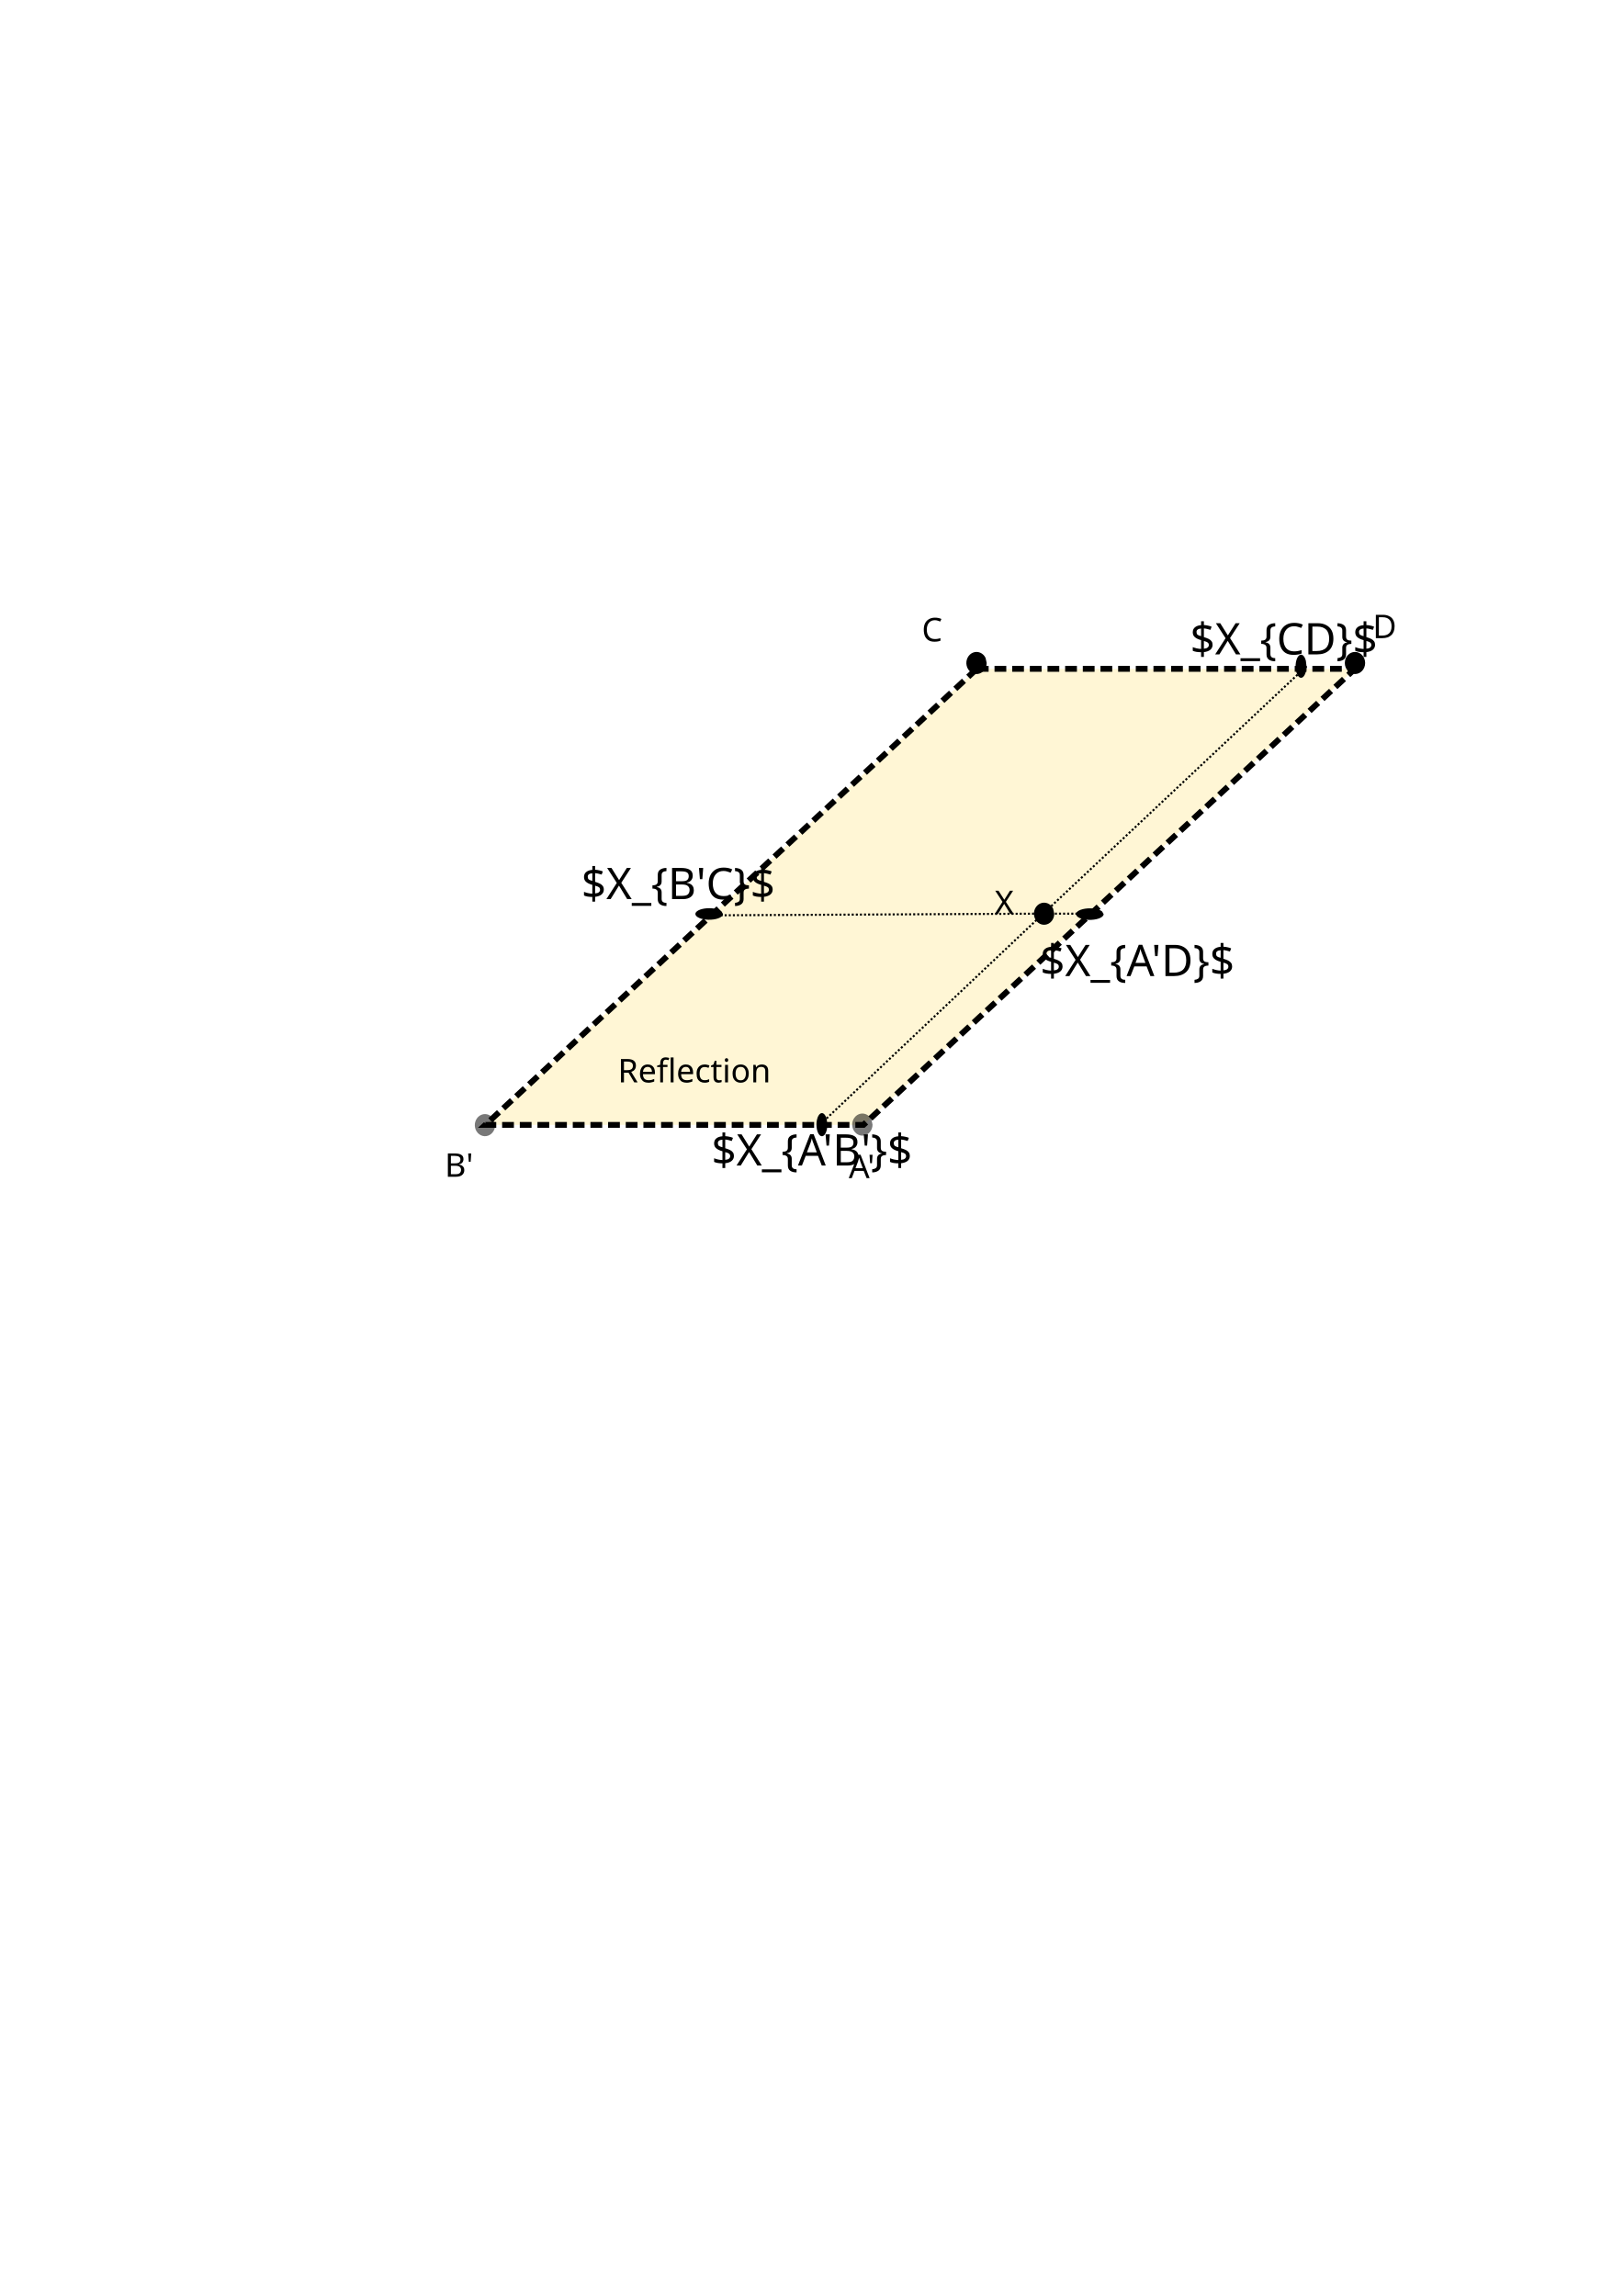
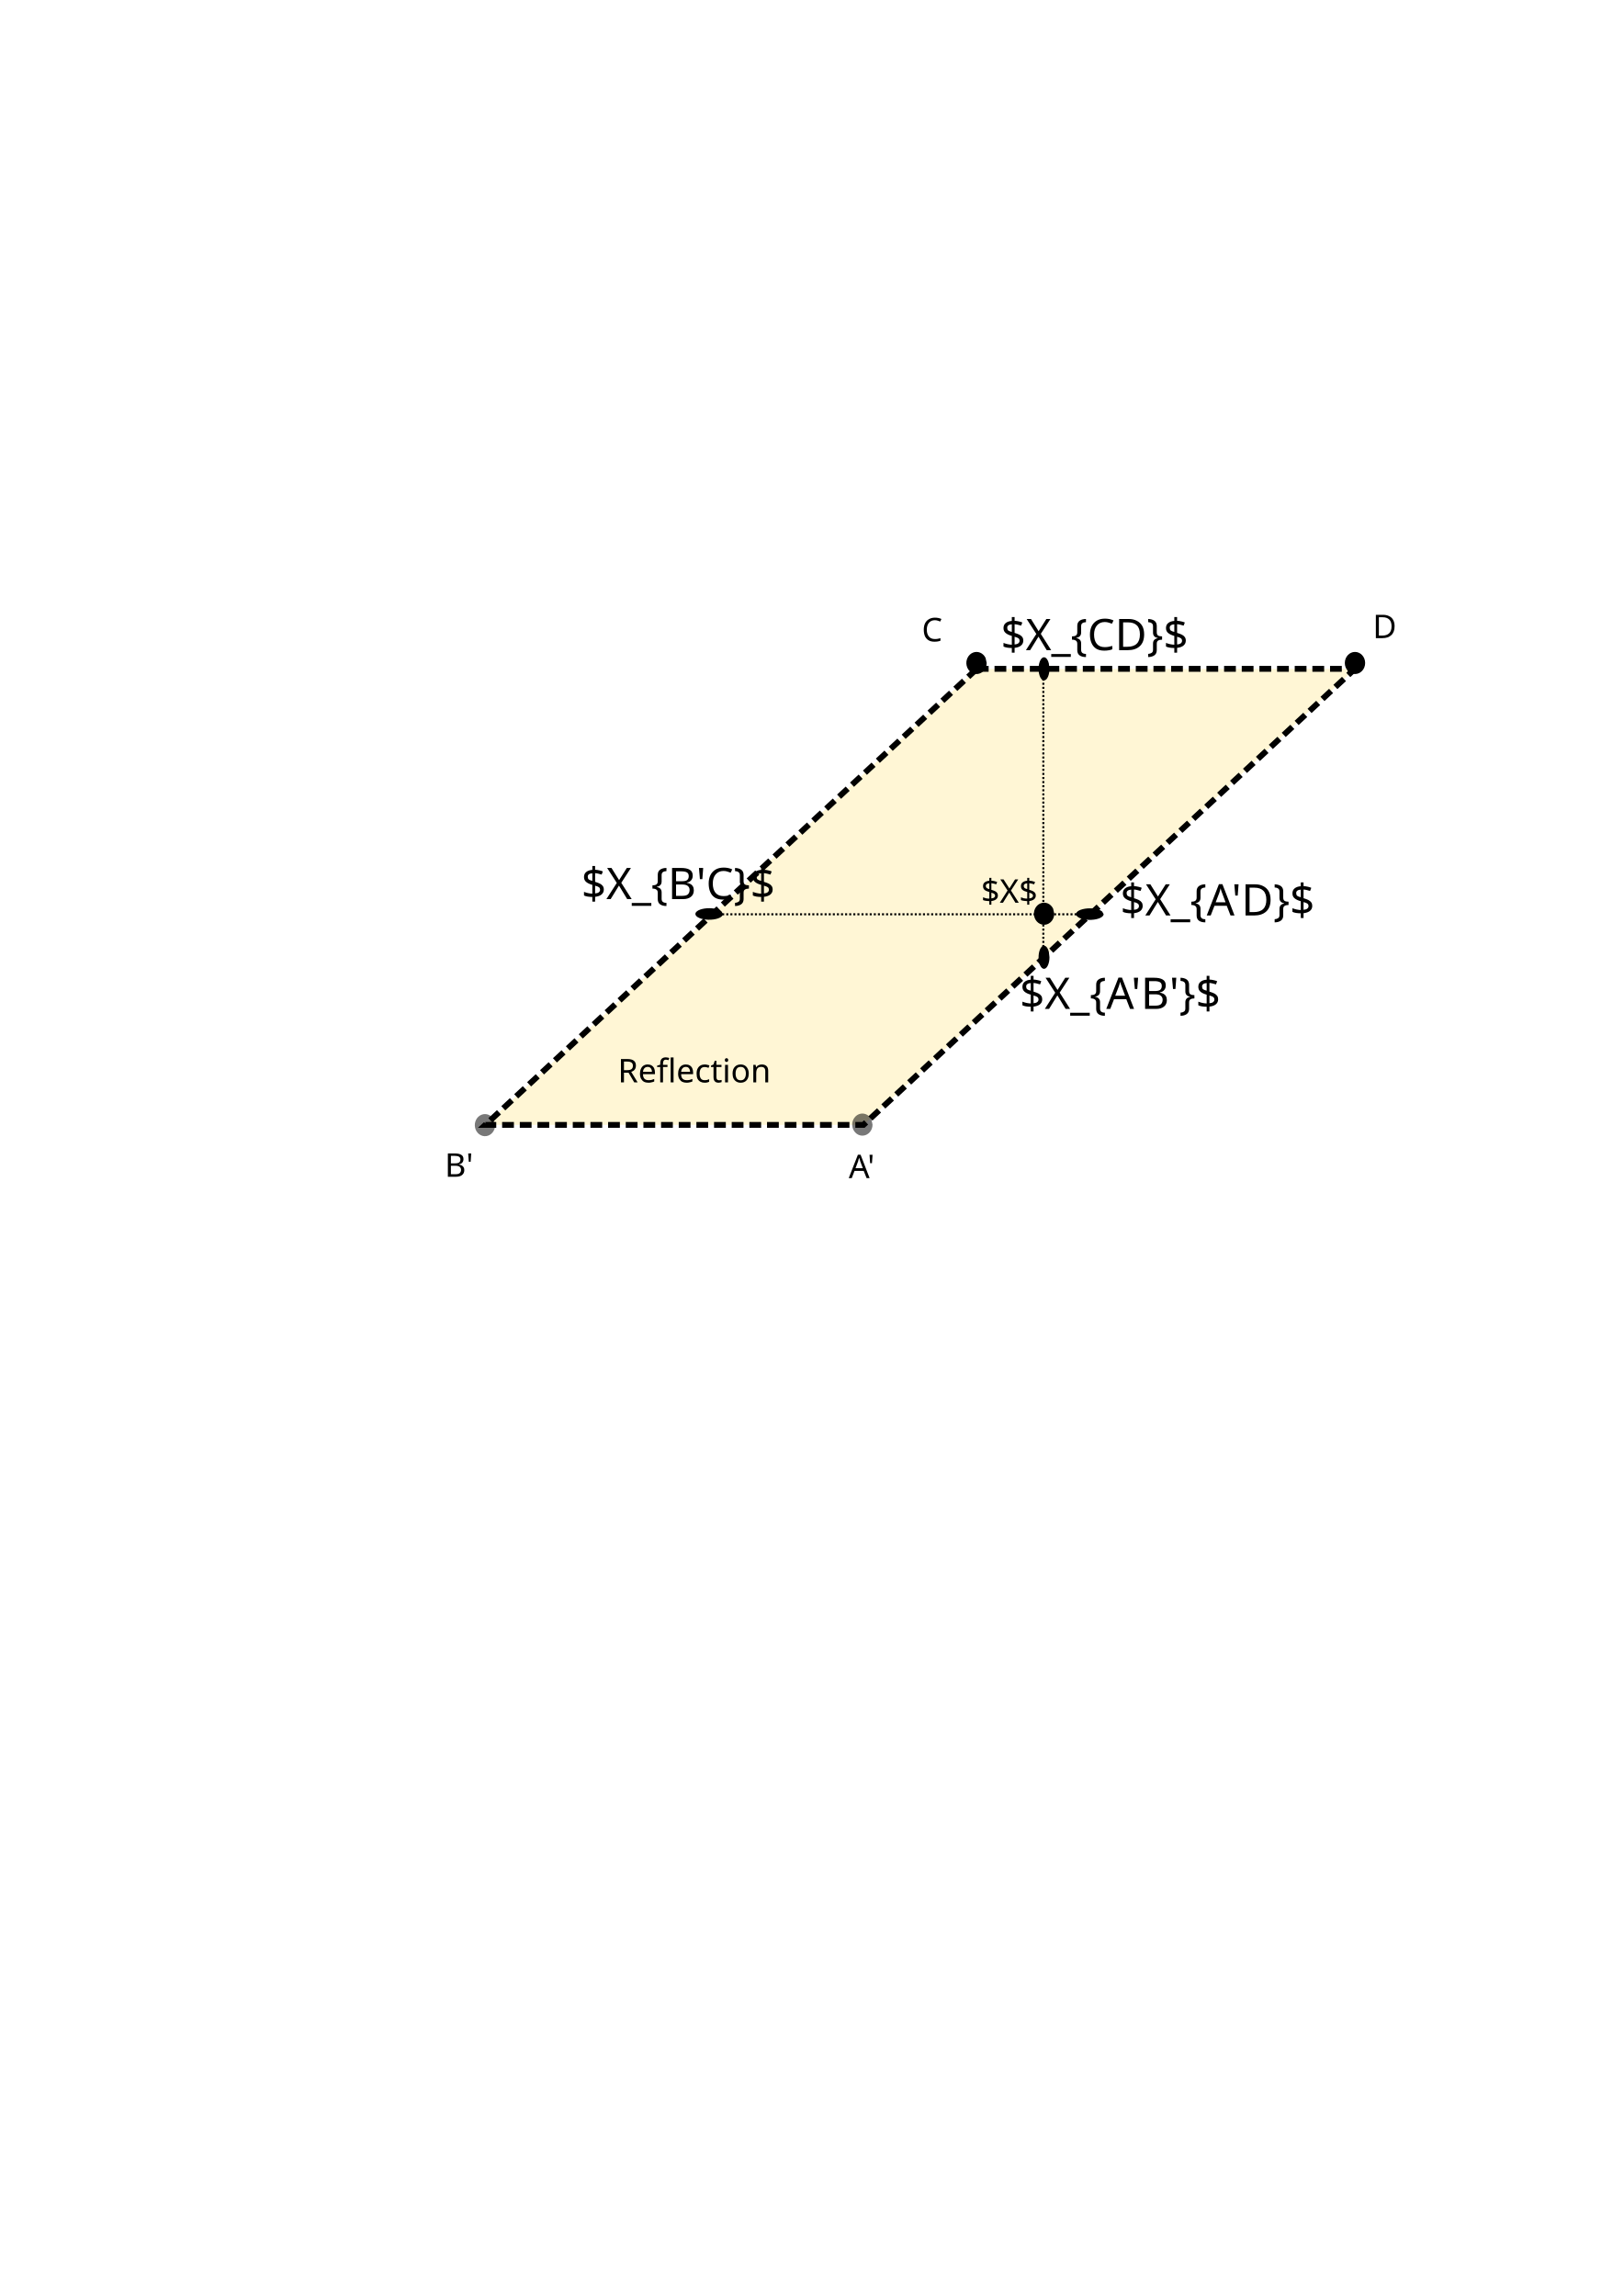
<svg xmlns="http://www.w3.org/2000/svg" width="210mm" height="297mm" viewBox="0 0 210 297" version="1.1" id="svg1275">
  <defs id="defs1272">
    <marker style="overflow:visible" id="marker1796" refX="0" refY="0" orient="auto">
      <path transform="matrix(0.8,0,0,0.8,10,0)" style="fill:context-stroke;fill-rule:evenodd;stroke:context-stroke;stroke-width:1pt" d="M 0,0 5,-5 -12.5,0 5,5 Z" id="path1794" />
    </marker>
    <marker style="overflow:visible" id="marker1501" refX="0" refY="0" orient="auto">
      <path transform="matrix(-0.8,0,0,-0.8,-10,0)" style="fill:context-stroke;fill-rule:evenodd;stroke:context-stroke;stroke-width:1pt" d="M 0,0 5,-5 -12.5,0 5,5 Z" id="path1499" />
    </marker>
    <marker style="overflow:visible" id="Arrow1Lend" refX="0" refY="0" orient="auto">
      <path transform="matrix(-0.8,0,0,-0.8,-10,0)" style="fill:context-stroke;fill-rule:evenodd;stroke:context-stroke;stroke-width:1pt" d="M 0,0 5,-5 -12.5,0 5,5 Z" id="path1226" />
    </marker>
    <marker style="overflow:visible" id="Arrow1Lend-5" refX="0" refY="0" orient="auto">
      <path transform="matrix(-0.8,0,0,-0.8,-10,0)" style="fill:context-stroke;fill-rule:evenodd;stroke:context-stroke;stroke-width:1pt" d="M 0,0 5,-5 -12.5,0 5,5 Z" id="path1226-4" />
    </marker>
  </defs>
  <g id="layer1">
    <g id="g1601" transform="matrix(0.3544317,0,0,0.3527778,53.64355,20.02041)">
      <path d="M 205.109,188.496 161.225,229.415 25.77,355.719 H 163.723 L 343.066,188.496 m -137.957,0 h 137.957" style="fill:#fff6d5;fill-opacity:1;fill-rule:nonzero;stroke:#000000;stroke-width:2.148;stroke-linecap:butt;stroke-linejoin:miter;stroke-miterlimit:4;stroke-dasharray:4.296, 2.148;stroke-dashoffset:0;stroke-opacity:1" id="path1603" />
    </g>
    <text xml:space="preserve" style="font-style:normal;font-variant:normal;font-weight:normal;font-stretch:normal;font-size:4.233px;line-height:1.25;font-family:sans-serif;-inkscape-font-specification:'sans-serif, Normal';font-variant-ligatures:normal;font-variant-caps:normal;font-variant-numeric:normal;font-variant-east-asian:normal;stroke-width:0.265" x="119.209" y="82.961" id="text13719">
      <tspan id="tspan13717" x="119.209" y="82.961" style="font-style:normal;font-variant:normal;font-weight:normal;font-stretch:normal;font-size:4.233px;font-family:sans-serif;-inkscape-font-specification:'sans-serif, Normal';font-variant-ligatures:normal;font-variant-caps:normal;font-variant-numeric:normal;font-variant-east-asian:normal;stroke-width:0.265">C</tspan>
    </text>
    <text xml:space="preserve" style="font-style:normal;font-variant:normal;font-weight:normal;font-stretch:normal;font-size:4.233px;line-height:1.25;font-family:sans-serif;-inkscape-font-specification:'sans-serif, Normal';font-variant-ligatures:normal;font-variant-caps:normal;font-variant-numeric:normal;font-variant-east-asian:normal;stroke-width:0.265" x="177.541" y="82.544" id="text15967">
      <tspan id="tspan15965" x="177.541" y="82.544" style="font-style:normal;font-variant:normal;font-weight:normal;font-stretch:normal;font-size:4.233px;font-family:sans-serif;-inkscape-font-specification:'sans-serif, Normal';font-variant-ligatures:normal;font-variant-caps:normal;font-variant-numeric:normal;font-variant-east-asian:normal;stroke-width:0.265">D</tspan>
    </text>
-     <text xml:space="preserve" style="font-style:normal;font-variant:normal;font-weight:normal;font-stretch:normal;font-size:4.233px;line-height:1.25;font-family:sans-serif;-inkscape-font-specification:'sans-serif, Normal';font-variant-ligatures:normal;font-variant-caps:normal;font-variant-numeric:normal;font-variant-east-asian:normal;stroke-width:0.265" x="128.639" y="118.238" id="text23275">
-       <tspan id="tspan23273" x="128.639" y="118.238" style="font-style:normal;font-variant:normal;font-weight:normal;font-stretch:normal;font-size:4.233px;font-family:sans-serif;-inkscape-font-specification:'sans-serif, Normal';font-variant-ligatures:normal;font-variant-caps:normal;font-variant-numeric:normal;font-variant-east-asian:normal;stroke-width:0.265">X</tspan>
+     <text xml:space="preserve" style="font-style:normal;font-variant:normal;font-weight:normal;font-stretch:normal;font-size:4.233px;line-height:1.25;font-family:sans-serif;-inkscape-font-specification:'sans-serif, Normal';font-variant-ligatures:normal;font-variant-caps:normal;font-variant-numeric:normal;font-variant-east-asian:normal;stroke-width:0.265" x="126.876" y="116.776" id="text23275">
+       <tspan id="tspan23273" x="126.876" y="116.776" style="font-style:normal;font-variant:normal;font-weight:normal;font-stretch:normal;font-size:4.233px;font-family:sans-serif;-inkscape-font-specification:'sans-serif, Normal';font-variant-ligatures:normal;font-variant-caps:normal;font-variant-numeric:normal;font-variant-east-asian:normal;stroke-width:0.265">$X$</tspan>
    </text>
    <text xml:space="preserve" style="font-style:normal;font-variant:normal;font-weight:normal;font-stretch:normal;font-size:4.233px;line-height:1.25;font-family:sans-serif;-inkscape-font-specification:'sans-serif, Normal';font-variant-ligatures:normal;font-variant-caps:normal;font-variant-numeric:normal;font-variant-east-asian:normal;stroke-width:0.265" x="57.518" y="152.217" id="text28765">
      <tspan id="tspan28763" x="57.518" y="152.217" style="font-style:normal;font-variant:normal;font-weight:normal;font-stretch:normal;font-size:4.233px;font-family:sans-serif;-inkscape-font-specification:'sans-serif, Normal';font-variant-ligatures:normal;font-variant-caps:normal;font-variant-numeric:normal;font-variant-east-asian:normal;stroke-width:0.265">B'</tspan>
    </text>
    <text xml:space="preserve" style="font-style:normal;font-variant:normal;font-weight:normal;font-stretch:normal;font-size:4.233px;line-height:1.25;font-family:sans-serif;-inkscape-font-specification:'sans-serif, Normal';font-variant-ligatures:normal;font-variant-caps:normal;font-variant-numeric:normal;font-variant-east-asian:normal;stroke-width:0.265" x="109.771" y="152.401" id="text31099">
      <tspan id="tspan31097" x="109.771" y="152.401" style="font-style:normal;font-variant:normal;font-weight:normal;font-stretch:normal;font-size:4.233px;font-family:sans-serif;-inkscape-font-specification:'sans-serif, Normal';font-variant-ligatures:normal;font-variant-caps:normal;font-variant-numeric:normal;font-variant-east-asian:normal;stroke-width:0.265">A'</tspan>
    </text>
    <text xml:space="preserve" style="font-style:normal;font-variant:normal;font-weight:normal;font-stretch:normal;font-size:4.233px;line-height:1.25;font-family:sans-serif;-inkscape-font-specification:'sans-serif, Normal';font-variant-ligatures:normal;font-variant-caps:normal;font-variant-numeric:normal;font-variant-east-asian:normal;stroke-width:0.265" x="79.904" y="140.005" id="text33479">
      <tspan id="tspan33477" x="79.904" y="140.005" style="font-style:normal;font-variant:normal;font-weight:normal;font-stretch:normal;font-size:4.233px;font-family:sans-serif;-inkscape-font-specification:'sans-serif, Normal';font-variant-ligatures:normal;font-variant-caps:normal;font-variant-numeric:normal;font-variant-east-asian:normal;stroke-width:0.265">Reflection</tspan>
    </text>
    <path d="m 176.56,85.761 c 0,0.789 -0.588,1.429 -1.314,1.429 -0.726,0 -1.315,-0.64 -1.315,-1.429 0,-0.791 0.589,-1.431 1.315,-1.431 0.726,0 1.314,0.64 1.314,1.431 z" style="fill:#000000;fill-opacity:1;fill-rule:nonzero;stroke:none;stroke-width:0.359" id="path1709" />
    <path d="m 127.612,85.761 c 0,0.723 -0.499,1.334 -1.16,1.42 -0.66,0.086 -1.276,-0.38 -1.433,-1.084 -0.157,-0.703 0.196,-1.424 0.819,-1.677 0.624,-0.252 1.322,0.041 1.628,0.685" style="fill:#000000;fill-opacity:1;fill-rule:nonzero;stroke:none;stroke-width:0.359" id="path1711" />
    <path d="m 93.506,118.227 c 0,0.378 -0.677,0.696 -1.574,0.741 -0.895,0.045 -1.732,-0.198 -1.945,-0.566 -0.213,-0.367 0.266,-0.743 1.112,-0.875 0.847,-0.132 1.795,0.021 2.209,0.358" style="fill:#000000;fill-opacity:1;fill-rule:nonzero;stroke:none;stroke-width:0.302" id="path1711-2" />
    <path d="m 142.738,118.245 c 0,0.378 -0.677,0.696 -1.574,0.741 -0.895,0.045 -1.732,-0.198 -1.945,-0.566 -0.213,-0.367 0.266,-0.743 1.112,-0.875 0.847,-0.132 1.795,0.021 2.209,0.358" style="fill:#000000;fill-opacity:1;fill-rule:nonzero;stroke:none;stroke-width:0.302" id="path1711-2-8" />
-     <path d="m 107.005,145.482 c 0,0.758 -0.267,1.397 -0.621,1.487 -0.353,0.09 -0.684,-0.398 -0.768,-1.135 -0.084,-0.736 0.105,-1.491 0.439,-1.756 0.334,-0.264 0.708,0.043 0.872,0.718" style="fill:#000000;fill-opacity:1;fill-rule:nonzero;stroke:none;stroke-width:0.269" id="path1711-2-6" />
-     <path d="m 168.975,86.181 c 0,0.758 -0.267,1.397 -0.621,1.487 -0.353,0.09 -0.684,-0.398 -0.768,-1.135 -0.084,-0.736 0.105,-1.491 0.439,-1.756 0.334,-0.264 0.708,0.043 0.872,0.718" style="fill:#000000;fill-opacity:1;fill-rule:nonzero;stroke:none;stroke-width:0.269" id="path1711-2-6-2" />
+     <path d="m 135.731,123.825 c 0,0.758 -0.267,1.397 -0.621,1.487 -0.353,0.09 -0.684,-0.398 -0.768,-1.135 -0.084,-0.736 0.105,-1.491 0.439,-1.756 0.334,-0.264 0.708,0.043 0.872,0.718" style="fill:#000000;fill-opacity:1;fill-rule:nonzero;stroke:none;stroke-width:0.269" id="path1711-2-6" />
+     <path d="m 135.731,86.519 c 0,0.758 -0.267,1.397 -0.621,1.487 -0.353,0.09 -0.684,-0.398 -0.768,-1.135 -0.084,-0.736 0.105,-1.491 0.439,-1.756 0.334,-0.264 0.708,0.043 0.872,0.718" style="fill:#000000;fill-opacity:1;fill-rule:nonzero;stroke:none;stroke-width:0.269" id="path1711-2-6-2" />
    <path d="m 136.351,118.195 c 0,0.723 -0.499,1.334 -1.16,1.42 -0.66,0.086 -1.276,-0.38 -1.433,-1.084 -0.157,-0.703 0.196,-1.424 0.819,-1.677 0.624,-0.252 1.322,0.041 1.628,0.685" style="fill:#000000;fill-opacity:1;fill-rule:nonzero;stroke:none;stroke-width:0.359" id="path1711-6" />
    <path d="m 64.039,145.543 c 0,0.723 -0.499,1.334 -1.16,1.42 -0.66,0.086 -1.276,-0.38 -1.433,-1.084 -0.157,-0.703 0.196,-1.424 0.819,-1.677 0.624,-0.252 1.322,0.041 1.628,0.685" style="opacity:0.531;fill:#000000;fill-opacity:1;fill-rule:nonzero;stroke:#000d68;stroke-width:0.359;stroke-miterlimit:4;stroke-dasharray:none;stroke-opacity:0;paint-order:stroke fill markers" id="path1711-5-4-0-5" />
    <path d="m 112.849,145.473 c 0,0.723 -0.499,1.334 -1.16,1.42 -0.66,0.086 -1.276,-0.38 -1.433,-1.084 -0.157,-0.703 0.196,-1.424 0.819,-1.677 0.624,-0.252 1.322,0.041 1.628,0.685" style="opacity:0.531;fill:#000000;fill-opacity:1;fill-rule:nonzero;stroke:#000d68;stroke-width:0.359;stroke-miterlimit:4;stroke-dasharray:none;stroke-opacity:0;paint-order:stroke fill markers" id="path1711-5-4-0-9" />
-     <path style="fill:none;stroke:#000000;stroke-width:0.265;stroke-linecap:butt;stroke-linejoin:miter;stroke-opacity:1;stroke-miterlimit:4;stroke-dasharray:0.265,0.265;stroke-dashoffset:0" d="m 91.605,118.405 43.325,-0.221 -28.667,27.097" id="path2946" />
-     <path style="fill:none;stroke:#000000;stroke-width:0.265;stroke-linecap:butt;stroke-linejoin:miter;stroke-opacity:1;stroke-miterlimit:4;stroke-dasharray:0.265,0.265;stroke-dashoffset:0" d="m 168.975,86.181 -34.045,32.004 6.501,0.007" id="path2948" />
    <text xml:space="preserve" style="font-size:5.644px;line-height:1.25;font-family:sans-serif;-inkscape-font-specification:'sans-serif, Normal';stroke-width:0.265" x="75.187" y="116.307" id="text3582">
      <tspan id="tspan3580" style="stroke-width:0.265" x="75.187" y="116.307">$X_{B'C}$</tspan>
    </text>
-     <text xml:space="preserve" style="font-size:5.644px;line-height:1.25;font-family:sans-serif;-inkscape-font-specification:'sans-serif, Normal';stroke-width:0.265" x="134.518" y="126.26" id="text3582-0">
-       <tspan id="tspan3580-8" style="stroke-width:0.265" x="134.518" y="126.26">$X_{A'D}$</tspan>
+     <text xml:space="preserve" style="font-size:5.644px;line-height:1.25;font-family:sans-serif;-inkscape-font-specification:'sans-serif, Normal';stroke-width:0.265" x="144.884" y="118.425" id="text3582-0">
+       <tspan id="tspan3580-8" style="stroke-width:0.265" x="144.884" y="118.425">$X_{A'D}$</tspan>
    </text>
-     <text xml:space="preserve" style="font-size:5.644px;line-height:1.25;font-family:sans-serif;-inkscape-font-specification:'sans-serif, Normal';stroke-width:0.265" x="92.017" y="150.767" id="text3582-5">
-       <tspan id="tspan3580-0" style="stroke-width:0.265" x="92.017" y="150.767">$X_{A'B'}$</tspan>
+     <text xml:space="preserve" style="font-size:5.644px;line-height:1.25;font-family:sans-serif;-inkscape-font-specification:'sans-serif, Normal';stroke-width:0.265" x="131.89" y="130.511" id="text3582-5">
+       <tspan id="tspan3580-0" style="stroke-width:0.265" x="131.89" y="130.511">$X_{A'B'}$</tspan>
    </text>
-     <text xml:space="preserve" style="font-size:5.644px;line-height:1.25;font-family:sans-serif;-inkscape-font-specification:'sans-serif, Normal';stroke-width:0.265" x="153.921" y="84.651" id="text3582-6">
-       <tspan id="tspan3580-4" style="stroke-width:0.265" x="153.921" y="84.651">$X_{CD}$</tspan>
+     <text xml:space="preserve" style="font-size:5.644px;line-height:1.25;font-family:sans-serif;-inkscape-font-specification:'sans-serif, Normal';stroke-width:0.265" x="129.442" y="84.103" id="text3582-6">
+       <tspan id="tspan3580-4" style="stroke-width:0.265" x="129.442" y="84.103">$X_{CD}$</tspan>
    </text>
+     <path style="fill:none;stroke:#000000;stroke-width:0.265;stroke-linecap:butt;stroke-linejoin:miter;stroke-opacity:1;stroke-miterlimit:4;stroke-dasharray:0.265,0.265;stroke-dashoffset:0" d="m 134.938,123.031 v -5.292 l 0,-30.427" id="path1000" />
+     <path style="fill:none;stroke:#000000;stroke-width:0.265;stroke-linecap:butt;stroke-linejoin:miter;stroke-opacity:1;stroke-miterlimit:4;stroke-dasharray:0.265,0.265;stroke-dashoffset:0" d="m 91.81,118.269 h 43.127 6.085" id="path1195" />
  </g>
</svg>
